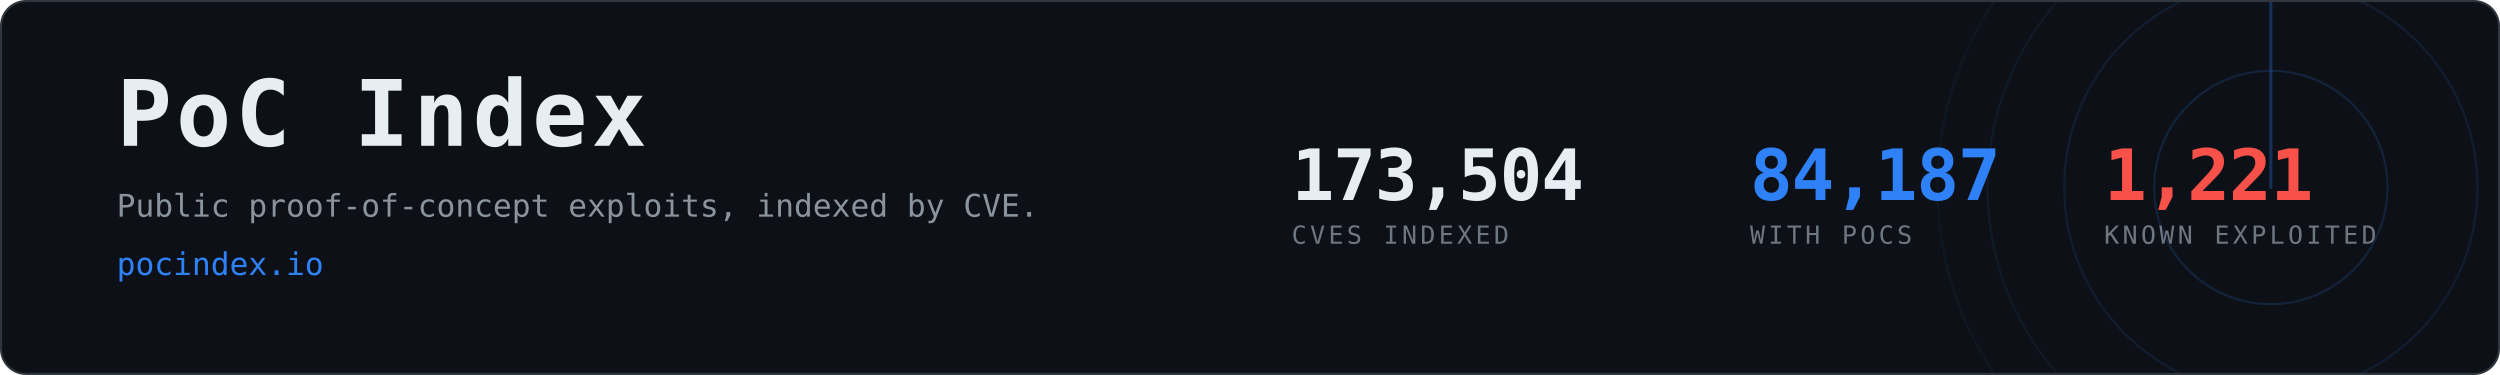
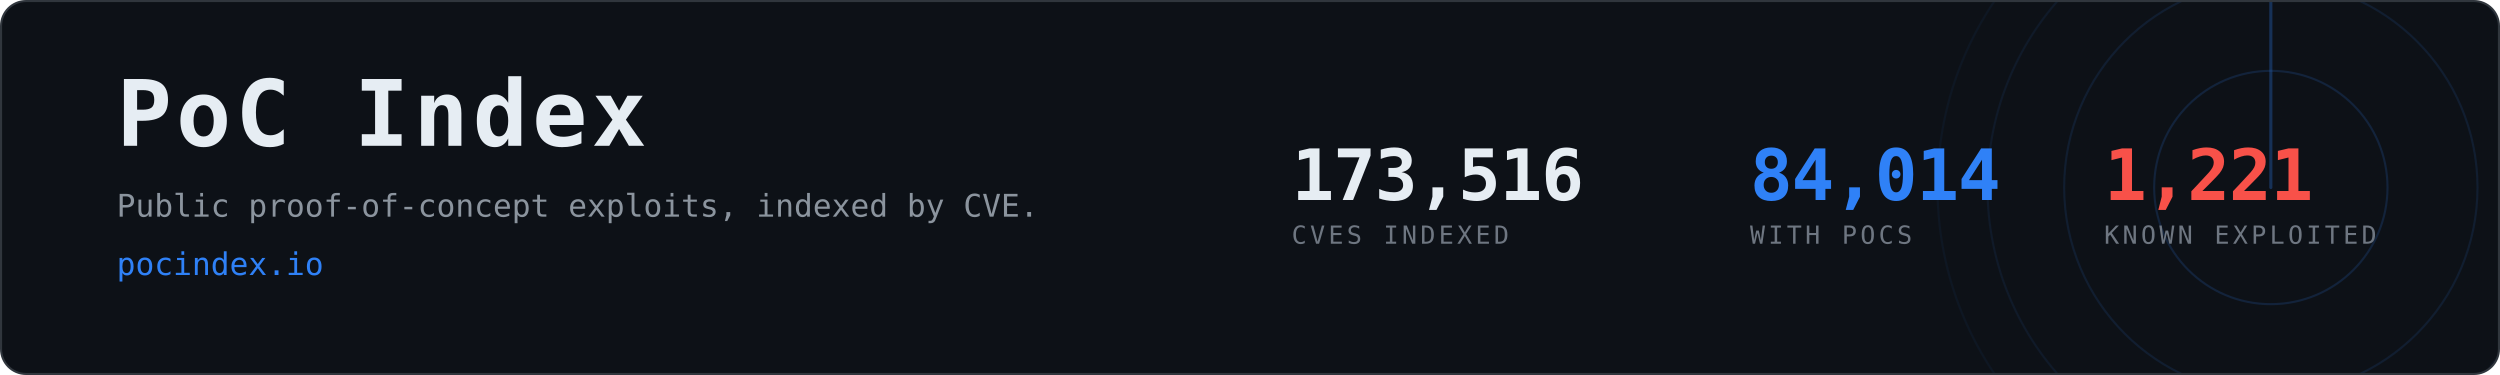
- <svg xmlns="http://www.w3.org/2000/svg" width="1200" height="180" viewBox="0 0 1200 180" role="img" aria-label="PoC Index, 84,187 CVEs with public proof-of-concept exploits">
+ <svg xmlns="http://www.w3.org/2000/svg" width="1200" height="180" viewBox="0 0 1200 180" role="img" aria-label="PoC Index, 84,014 CVEs with public proof-of-concept exploits">
  <clipPath id="card">
    <rect x="1" y="1" width="1198" height="178" rx="12" />
  </clipPath>
  <rect x="0.5" y="0.5" width="1199" height="179" rx="12" fill="#0d1117" stroke="#30363d" />
  <g clip-path="url(#card)" opacity="0.6">
    <g>
      <circle cx="1090" cy="90" r="56.0" fill="none" stroke="#2f81f7" stroke-width="1" opacity="0.270" />
      <circle cx="1090" cy="90" r="99.2" fill="none" stroke="#2f81f7" stroke-width="1" opacity="0.195" />
      <circle cx="1090" cy="90" r="136.0" fill="none" stroke="#2f81f7" stroke-width="1" opacity="0.135" />
      <circle cx="1090" cy="90" r="160.0" fill="none" stroke="#2f81f7" stroke-width="1" opacity="0.090" />
      <line x1="1090" y1="90" x2="1090" y2="-70.0" stroke="#2f81f7" stroke-width="1.5" stroke-linecap="round" opacity="0.480">
        <animateTransform attributeName="transform" type="rotate" from="0 1090 90" to="360 1090 90" dur="8s" repeatCount="indefinite" />
      </line>
    </g>
  </g>
  <text x="56" y="70" font-family="ui-monospace,SFMono-Regular,Menlo,Consolas,monospace" font-size="44" font-weight="700" fill="#e6edf3" letter-spacing="2">PoC Index</text>
  <text x="56" y="104" font-family="ui-monospace,SFMono-Regular,Menlo,Consolas,monospace" font-size="15" fill="#8b949e">
    Public proof-of-concept exploits, indexed by CVE.</text>
  <text x="56" y="132" font-family="ui-monospace,SFMono-Regular,Menlo,Consolas,monospace" font-size="15" fill="#2f81f7">pocindex.io</text>
-   <text x="620" y="96" font-family="ui-monospace,SFMono-Regular,Menlo,Consolas,monospace" font-size="34" font-weight="700" fill="#e6edf3" letter-spacing="-0.5">173,504</text>
+   <text x="620" y="96" font-family="ui-monospace,SFMono-Regular,Menlo,Consolas,monospace" font-size="34" font-weight="700" fill="#e6edf3" letter-spacing="-0.5">173,516</text>
  <text x="620" y="117" font-family="ui-monospace,SFMono-Regular,Menlo,Consolas,monospace" font-size="12" fill="#6e7681" letter-spacing="1.6">CVES INDEXED</text>
-   <text x="840" y="96" font-family="ui-monospace,SFMono-Regular,Menlo,Consolas,monospace" font-size="34" font-weight="700" fill="#2f81f7" letter-spacing="-0.5">84,187</text>
+   <text x="840" y="96" font-family="ui-monospace,SFMono-Regular,Menlo,Consolas,monospace" font-size="34" font-weight="700" fill="#2f81f7" letter-spacing="-0.5">84,014</text>
  <text x="840" y="117" font-family="ui-monospace,SFMono-Regular,Menlo,Consolas,monospace" font-size="12" fill="#6e7681" letter-spacing="1.6">WITH POCS</text>
  <text x="1010" y="96" font-family="ui-monospace,SFMono-Regular,Menlo,Consolas,monospace" font-size="34" font-weight="700" fill="#f85149" letter-spacing="-0.5">1,221</text>
  <text x="1010" y="117" font-family="ui-monospace,SFMono-Regular,Menlo,Consolas,monospace" font-size="12" fill="#6e7681" letter-spacing="1.6">KNOWN EXPLOITED</text>
</svg>
